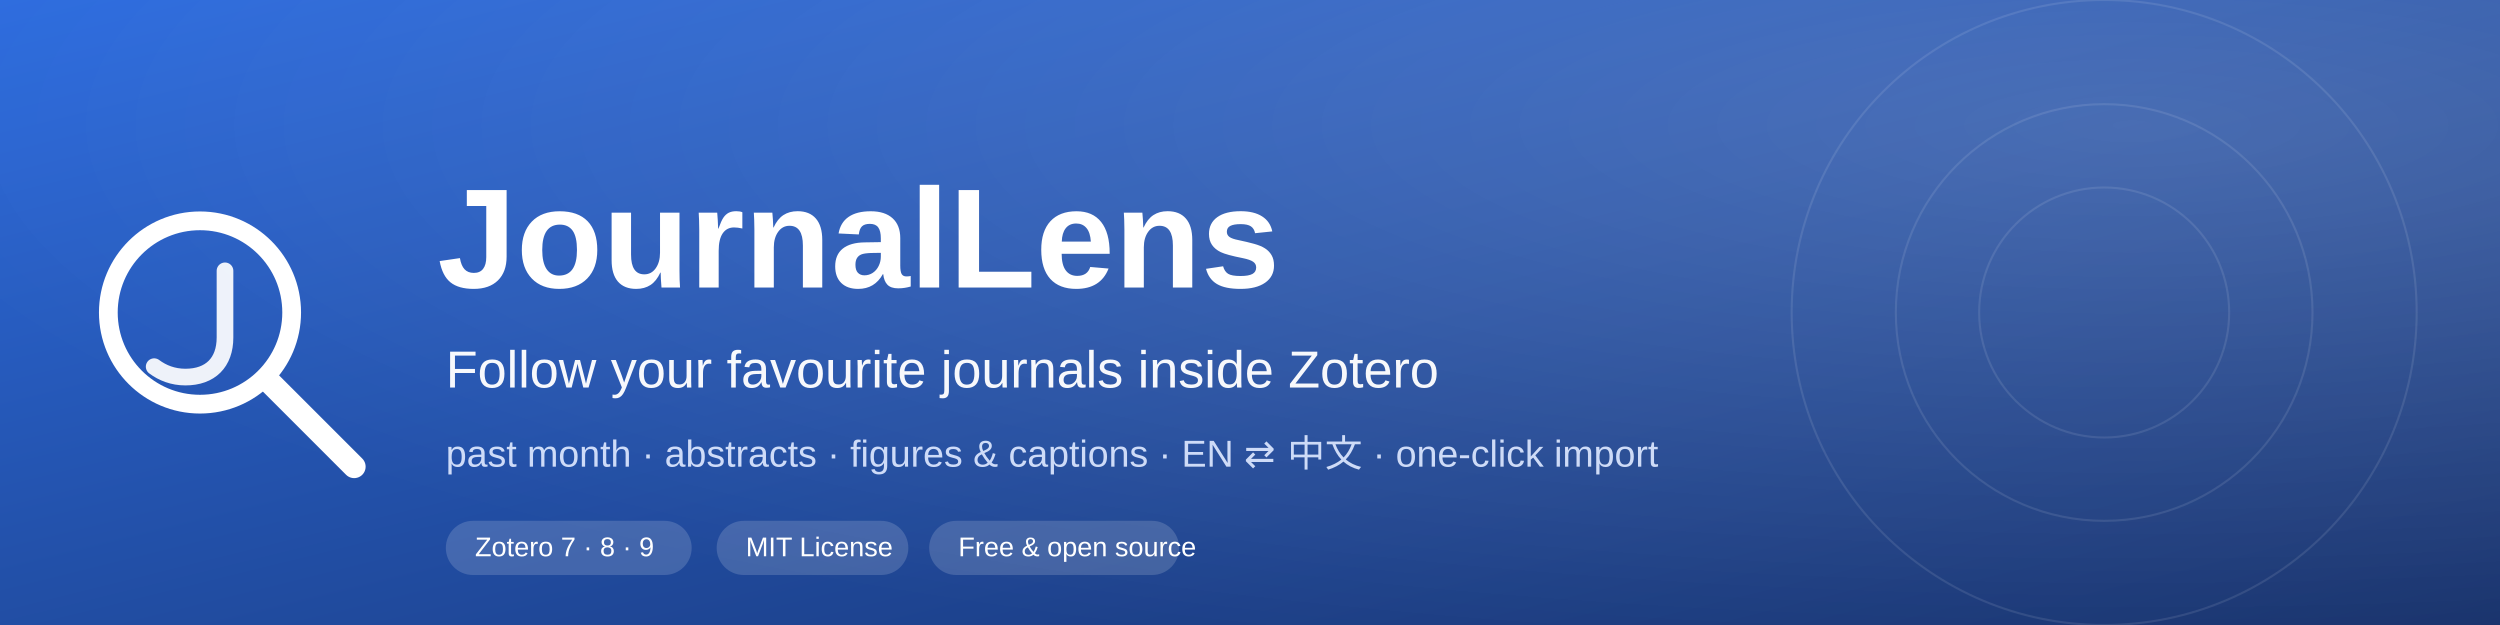
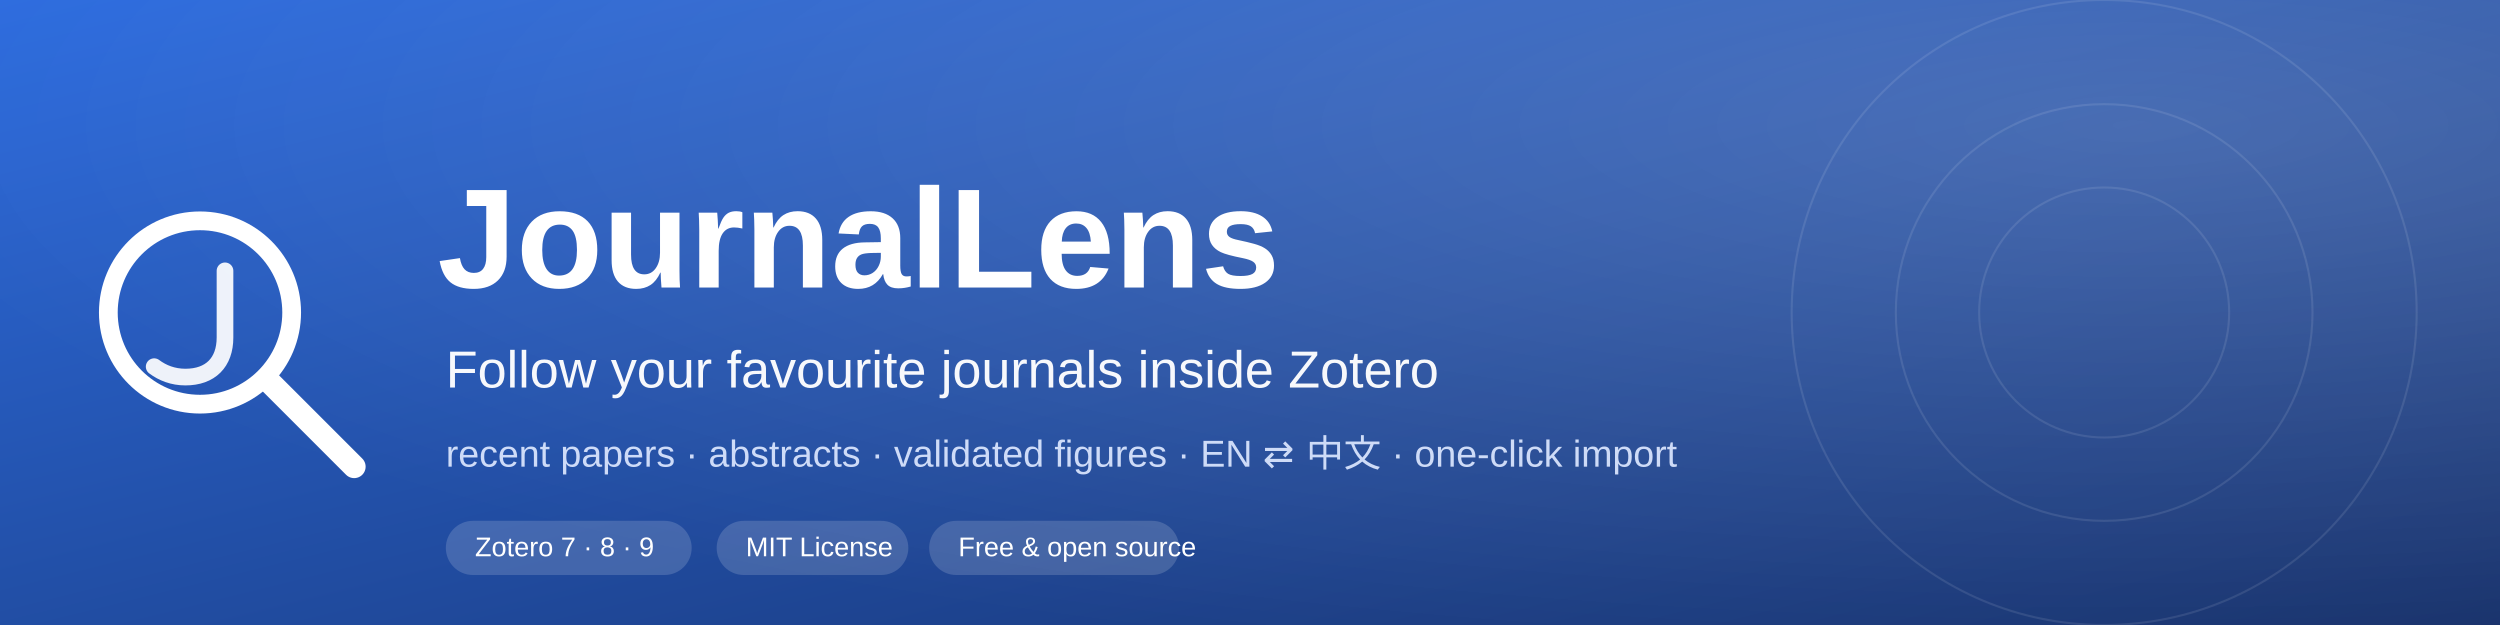
<svg xmlns="http://www.w3.org/2000/svg" viewBox="0 0 1200 300" width="1200" height="300" font-family="'Segoe UI','Microsoft YaHei','PingFang SC',Arial,sans-serif">
  <defs>
    <linearGradient id="bg" x1="0" y1="0" x2="1" y2="1">
      <stop offset="0" stop-color="#2d6cdf" />
      <stop offset="1" stop-color="#16306a" />
    </linearGradient>
    <radialGradient id="glow" cx="0.85" cy="0.2" r="0.9">
      <stop offset="0" stop-color="#ffffff" stop-opacity="0.18" />
      <stop offset="1" stop-color="#ffffff" stop-opacity="0" />
    </radialGradient>
  </defs>
  <rect width="1200" height="300" fill="url(#bg)" />
  <rect width="1200" height="300" fill="url(#glow)" />
  <g stroke="#ffffff" fill="none" opacity="0.10">
    <circle cx="1010" cy="150" r="60" />
    <circle cx="1010" cy="150" r="100" />
    <circle cx="1010" cy="150" r="150" />
  </g>
  <g transform="translate(96,150)">
    <circle cx="0" cy="0" r="44" fill="none" stroke="#ffffff" stroke-width="9" />
    <line x1="32" y1="32" x2="74" y2="74" stroke="#ffffff" stroke-width="11" stroke-linecap="round" />
    <path d="M12 -20 v32 c0 12 -7 19 -19 19 c-6 0 -11 -2 -15 -5" fill="none" stroke="#ffffff" stroke-width="8" stroke-linecap="round" opacity="0.92" />
  </g>
  <text x="210" y="138" fill="#ffffff" font-size="68" font-weight="700">JournalLens</text>
  <text x="214" y="186" fill="#ffffff" font-size="25" opacity="0.96">Follow your favourite journals inside Zotero</text>
-   <text x="214" y="224" fill="#dce7ff" font-size="18" opacity="0.92">past month · abstracts · figures &amp; captions · EN ⇄ 中文 · one-click import</text>
+   <text x="214" y="224" fill="#dce7ff" font-size="18" opacity="0.92">recent papers · abstracts · validated figures · EN ⇄ 中文 · one-click import</text>
  <g transform="translate(214,250)" font-size="13" fill="#ffffff">
    <rect x="0" y="0" width="118" height="26" rx="13" fill="#ffffff" opacity="0.16" />
    <text x="14" y="17">Zotero 7 · 8 · 9</text>
    <rect x="130" y="0" width="92" height="26" rx="13" fill="#ffffff" opacity="0.16" />
    <text x="144" y="17">MIT License</text>
    <rect x="232" y="0" width="120" height="26" rx="13" fill="#ffffff" opacity="0.16" />
    <text x="246" y="17">Free &amp; open source</text>
  </g>
</svg>
